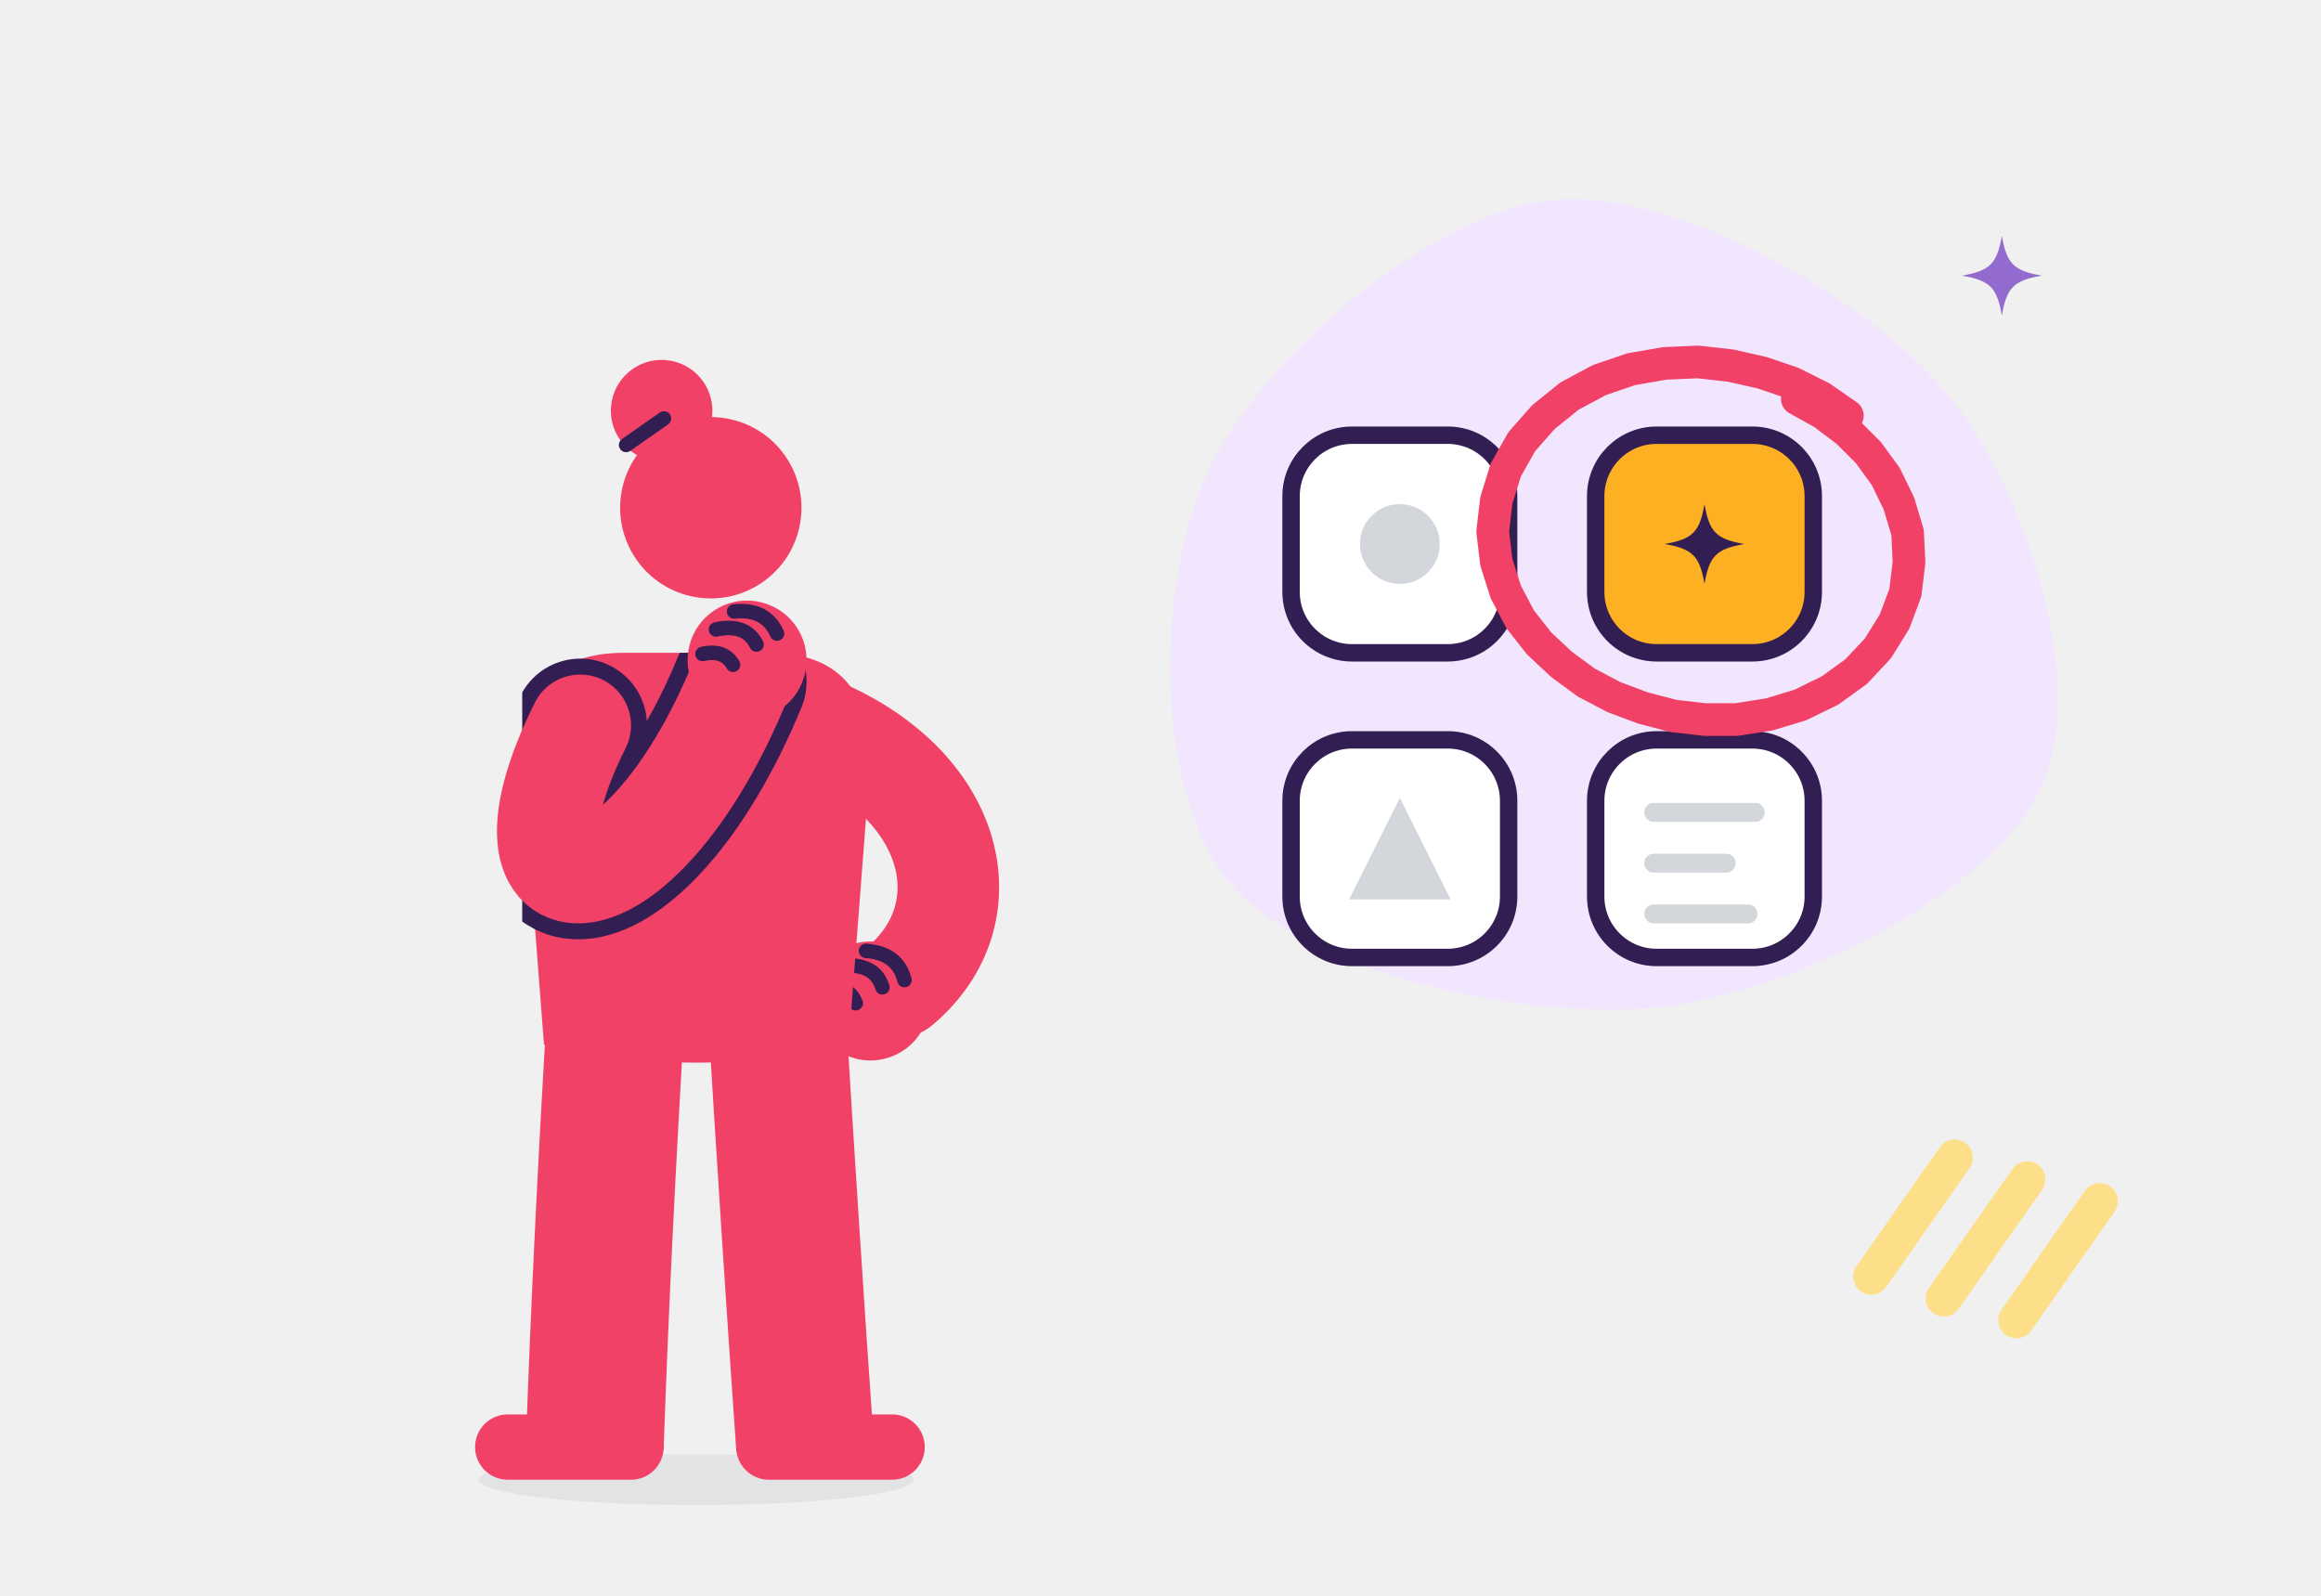
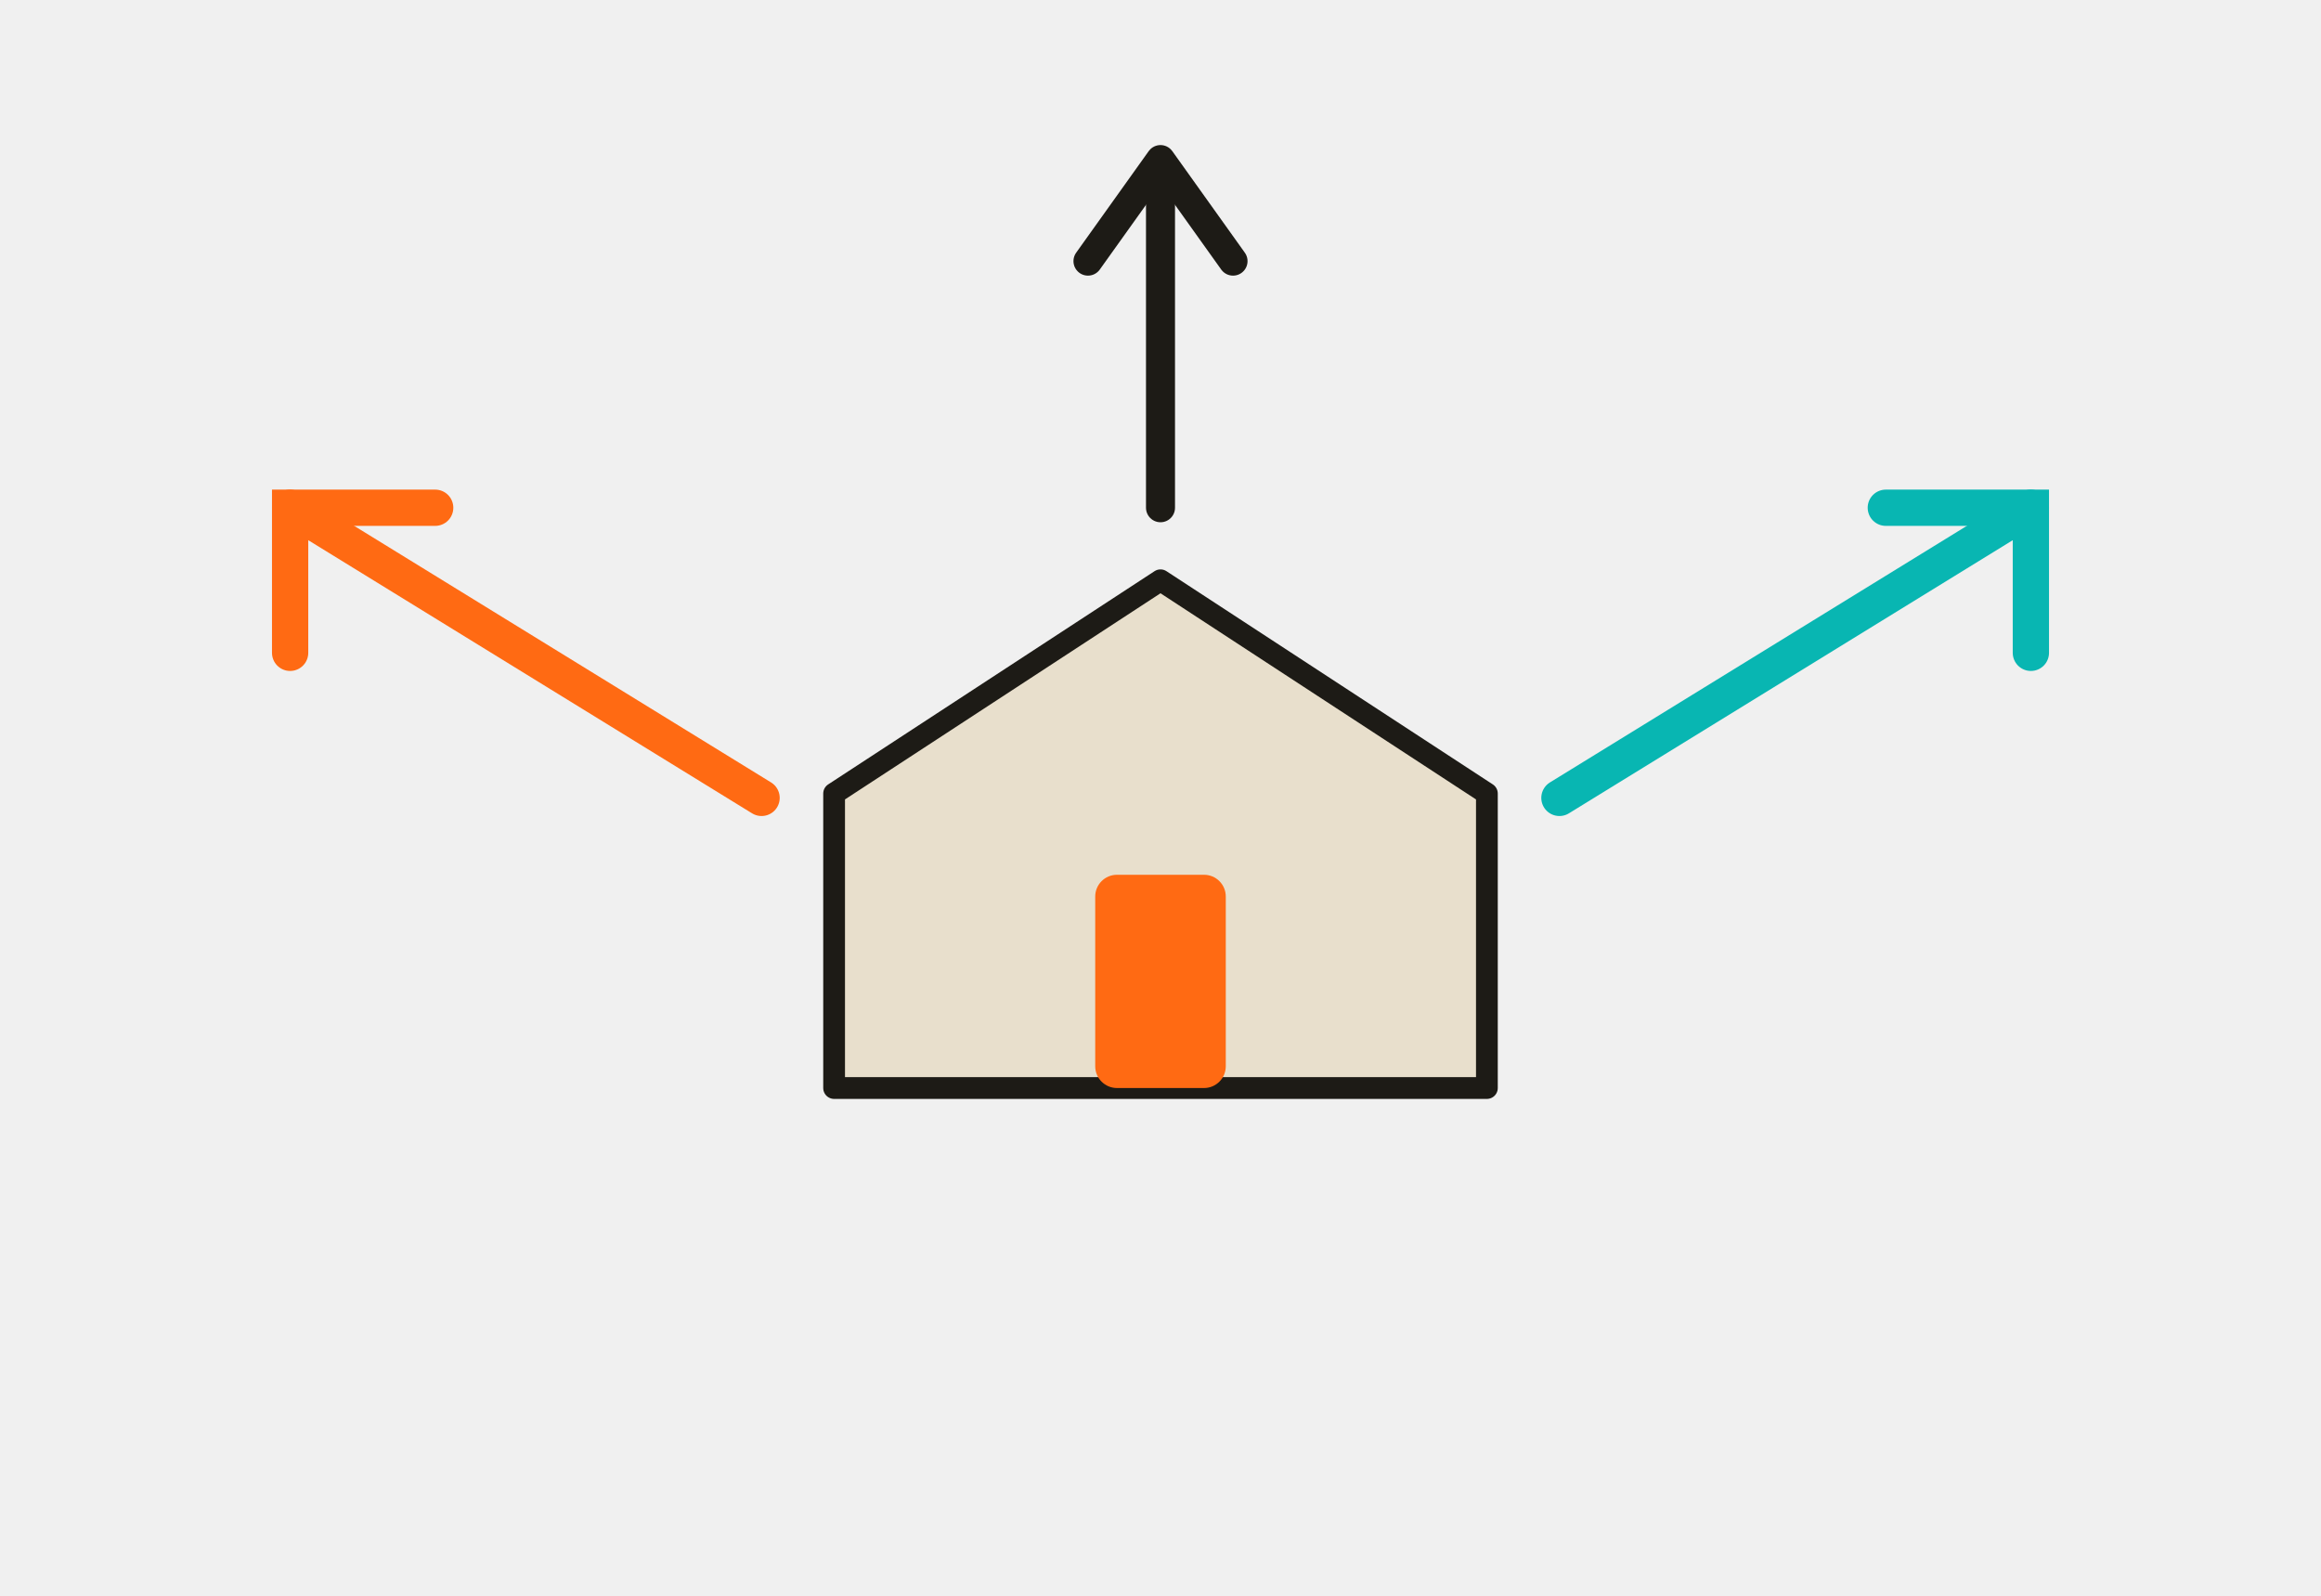
- <svg xmlns="http://www.w3.org/2000/svg" class="cd" viewBox="0 0 320 220" width="320" height="220" role="img" aria-labelledby="cd-t cd-d">
-   <style>.cd .up{animation:cd0 4.2s ease-in-out infinite alternate}@keyframes cd0{to{transform:translateY(-2px)}}.cd .head{animation:cd1 5.0s ease-in-out infinite alternate;transform-box:view-box;transform-origin:98.0px 82.0px}@keyframes cd1{to{transform:rotate(5deg)}}.cd .pick{animation:cd2 3.2s ease-in-out infinite alternate}@keyframes cd2{to{transform:translateY(-2px)}}.cd .doodle{animation:cd3 6.6s ease-in-out infinite alternate;transform-box:fill-box;transform-origin:center}@keyframes cd3{to{transform:rotate(12deg)}}.cd .spark{animation:cd4 2.6s ease-in-out infinite alternate;transform-box:fill-box;transform-origin:center}@keyframes cd4{to{transform:scale(.6) rotate(20deg);opacity:.6}}.cd .doodle2{animation:cd5 3.4s ease-in-out infinite alternate}@keyframes cd5{to{opacity:.55}}@media (prefers-reduced-motion:reduce){.cd,.cd *{animation:none!important}}</style>
-   <path d="M281.4 108.7C274.9 122.8 247.9 136.6 229.3 138.8C210.6 141.0 180.0 134.1 169.6 121.8C159.1 109.5 159.2 80.5 166.6 64.8C174.0 49.2 197.0 29.4 214.0 27.6C231.0 25.9 257.3 40.8 268.5 54.3C279.7 67.8 287.9 94.6 281.4 108.7Z" fill="#f2e6fe" />
-   <g class="doodle2">
-     <path d="M258.0 176.0 l11.5 -16.4" fill="none" stroke="#fedf89" stroke-width="5" stroke-linecap="round" stroke-linejoin="round" />
-     <path d="M268.0 179.0 l11.5 -16.4" fill="none" stroke="#fedf89" stroke-width="5" stroke-linecap="round" stroke-linejoin="round" />
-     <path d="M278.0 182.0 l11.5 -16.4" fill="none" stroke="#fedf89" stroke-width="5" stroke-linecap="round" stroke-linejoin="round" />
-   </g>
-   <g class="spark">
-     <path transform="translate(276 38) scale(0.55)" fill="#936acd" d="M0-10C1.2-3 3-1.2 10 0 3 1.2 1.2 3 0 10-1.2 3-3 1.2-10 0-3-1.2-1.2-3 0-10z" />
-   </g>
-   <rect x="178" y="60" width="30" height="30" rx="8.4" fill="#ffffff" stroke="#321e52" stroke-width="2.4" />
-   <circle cx="193" cy="75" r="5.5" fill="#d3d6da" />
-   <rect x="178" y="102" width="30" height="30" rx="8.4" fill="#ffffff" stroke="#321e52" stroke-width="2.4" />
-   <path d="M186 124L193 110L200 124Z" fill="#d3d6da" />
-   <rect x="220" y="102" width="30" height="30" rx="8.4" fill="#ffffff" stroke="#321e52" stroke-width="2.4" />
-   <path d="M228 112H242M228 119H238M228 126H241" fill="none" stroke="#d3d6da" stroke-width="2.6" stroke-linecap="round" stroke-linejoin="round" />
-   <g class="pick">
-     <rect x="220" y="60" width="30" height="30" rx="8.4" fill="#fdb022" stroke="#321e52" stroke-width="2.4" />
-     <g class="mark">
-       <path transform="translate(235 75) scale(0.55)" fill="#321e52" d="M0-10C1.2-3 3-1.2 10 0 3 1.2 1.2 3 0 10-1.2 3-3 1.2-10 0-3-1.2-1.2-3 0-10z" />
-     </g>
-   </g>
-   <g class="doodle">
-     <path d="M247.8 55.0 L251.4 57.0 L254.7 59.5 L257.6 62.4 L260.0 65.7 L261.8 69.4 L263.0 73.4 L263.2 77.5 L262.7 81.7 L261.2 85.7 L258.9 89.4 L255.9 92.6 L252.3 95.2 L248.2 97.2 L243.9 98.5 L239.4 99.2 L235.0 99.2 L230.7 98.7 L226.5 97.6 L222.5 96.1 L218.7 94.1 L215.3 91.6 L212.2 88.7 L209.6 85.4 L207.6 81.6 L206.3 77.5 L205.8 73.3 L206.3 69.0 L207.6 64.8 L209.8 60.9 L212.8 57.5 L216.4 54.6 L220.5 52.4 L224.9 50.9 L229.5 50.1 L234.1 49.9 L238.6 50.4 L243.0 51.4 L247.1 52.8 L251.1 54.8 L254.7 57.3" fill="none" stroke="#f24167" stroke-width="4.5" stroke-linecap="round" stroke-linejoin="round" />
-   </g>
-   <ellipse cx="96.0" cy="204.0" rx="30" ry="3.5" fill="#321e52" fill-opacity=".07" />
-   <g transform="translate(96 204) scale(1.0)">
-     <path d="M-11 -66Q-13 -33.0 -14 -4.5" fill="none" stroke="#f24167" stroke-width="19" stroke-linecap="butt" stroke-linejoin="round" />
-     <rect x="-30.5" y="-9.0" width="26" height="9" rx="4.5" fill="#f24167" />
-     <path d="M11 -66Q13 -33.0 15 -4.5" fill="none" stroke="#f24167" stroke-width="19" stroke-linecap="butt" stroke-linejoin="round" />
-     <rect x="5.5" y="-9.0" width="26" height="9" rx="4.5" fill="#f24167" />
-   </g>
-   <g class="up">
-     <g transform="translate(96 204) scale(1.0)">
-       <path d="M16 -104C36 -96 40 -78 28 -68" fill="none" stroke="#f24167" stroke-width="14" stroke-linecap="round" stroke-linejoin="round" />
-       <g transform="translate(24 -66) rotate(-20)">
-         <circle r="8.2" fill="#f24167" />
-         <path d="M-1.6-5.8q4 1.3 3.8 4.6M1.8-6.7q4 1.8 3.6 5.6M-4.9-3.8q2.9 0.9 2.9 3.4" fill="none" stroke="#321e52" stroke-width="2.0" stroke-linecap="round" stroke-linejoin="round" />
-       </g>
-       <path d="M-24 -99Q-24 -114 -10 -114H10Q24 -114 24 -99L21 -60Q0 -55 -21 -60Z" fill="#f24167" />
-     </g>
-     <g class="head">
-       <g transform="translate(96 204) scale(1.0)">
-         <g transform="translate(2 -134) rotate(10)">
-           <circle cx="-9" cy="-12" r="7" fill="#f24167" />
-           <circle r="12.5" fill="#f24167" />
-           <path d="M-13 -6.5l4.5 -4.5" fill="none" stroke="#321e52" stroke-width="2.0" stroke-linecap="round" stroke-linejoin="round" />
-         </g>
-       </g>
-     </g>
-     <g transform="translate(96 204) scale(1.0)">
-       <clipPath id="cd-c2">
-         <rect x="-24" y="-114" width="48" height="60" />
-       </clipPath>
-       <g clip-path="url(#cd-c2)">
-         <path d="M-16 -104C-30 -76 -8 -76 6 -110" fill="none" stroke="#321e52" stroke-width="18.4" stroke-linecap="round" stroke-linejoin="round" />
-       </g>
-       <path d="M-16 -104C-30 -76 -8 -76 6 -110" fill="none" stroke="#f24167" stroke-width="14" stroke-linecap="round" stroke-linejoin="round" />
-       <g transform="translate(7 -113) rotate(-30)">
-         <circle r="8.2" fill="#f24167" />
-         <path d="M-1.6-5.8q4 1.3 3.8 4.6M1.8-6.7q4 1.8 3.6 5.6M-4.9-3.8q2.9 0.9 2.9 3.4" fill="none" stroke="#321e52" stroke-width="2.0" stroke-linecap="round" stroke-linejoin="round" />
-       </g>
-     </g>
-   </g>
+ <svg xmlns="http://www.w3.org/2000/svg" viewBox="0 0 320 220" width="320" height="220" role="img" aria-labelledby="t d">
+   <path d="M115 109.4 L160.0 80 L205 109.4 V150 H115 Z" fill="#E8DFCC" stroke="#1d1b16" stroke-width="3" stroke-linejoin="round" />
+   <rect x="151.0" y="120.6" width="18.0" height="29.4" rx="3" fill="#FF6A13" />
+   <path d="M160 70 V25" stroke="#1d1b16" stroke-width="4" stroke-linecap="round" />
+   <path d="M150 36 L160 22 L170 36" fill="none" stroke="#1d1b16" stroke-width="4" stroke-linecap="round" stroke-linejoin="round" />
+   <path d="M105 110 L40 70" stroke="#FF6A13" stroke-width="5" stroke-linecap="round" />
+   <path d="M40 90 V70 H60" fill="none" stroke="#FF6A13" stroke-width="5" stroke-linecap="round" />
+   <path d="M215 110 L280 70" stroke="#08B6B2" stroke-width="5" stroke-linecap="round" />
+   <path d="M280 90 V70 H260" fill="none" stroke="#08B6B2" stroke-width="5" stroke-linecap="round" />
</svg>
